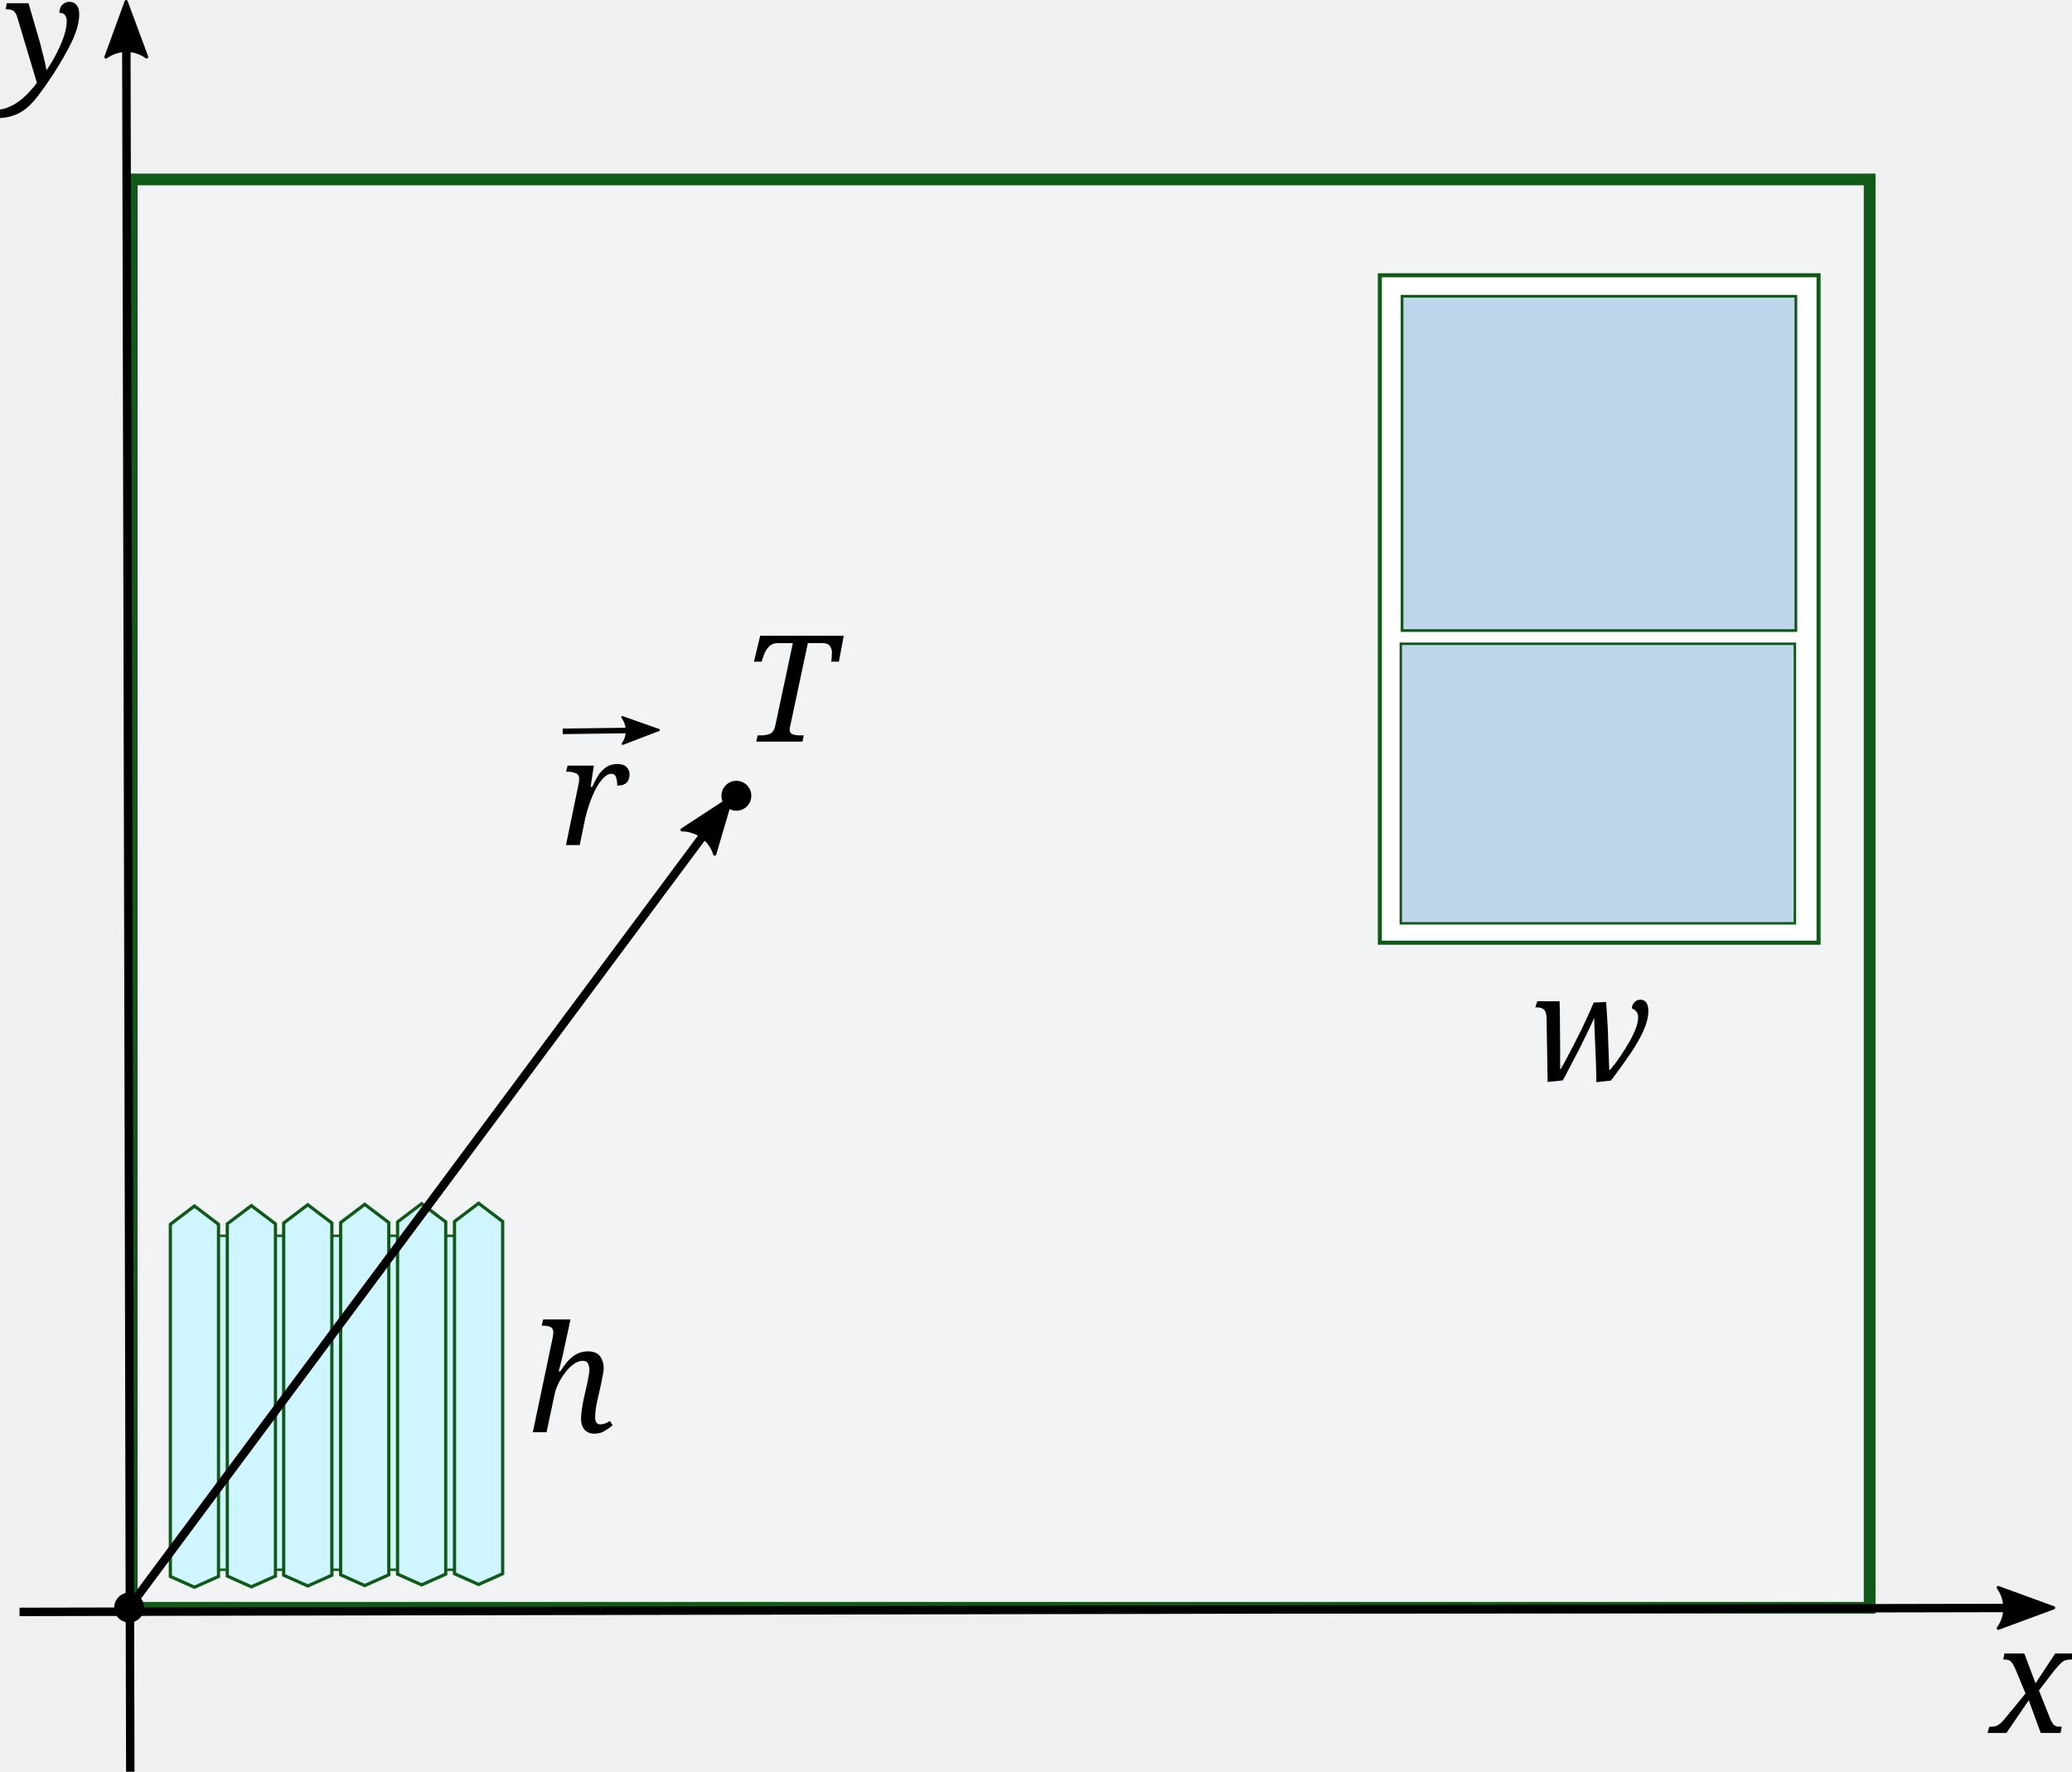
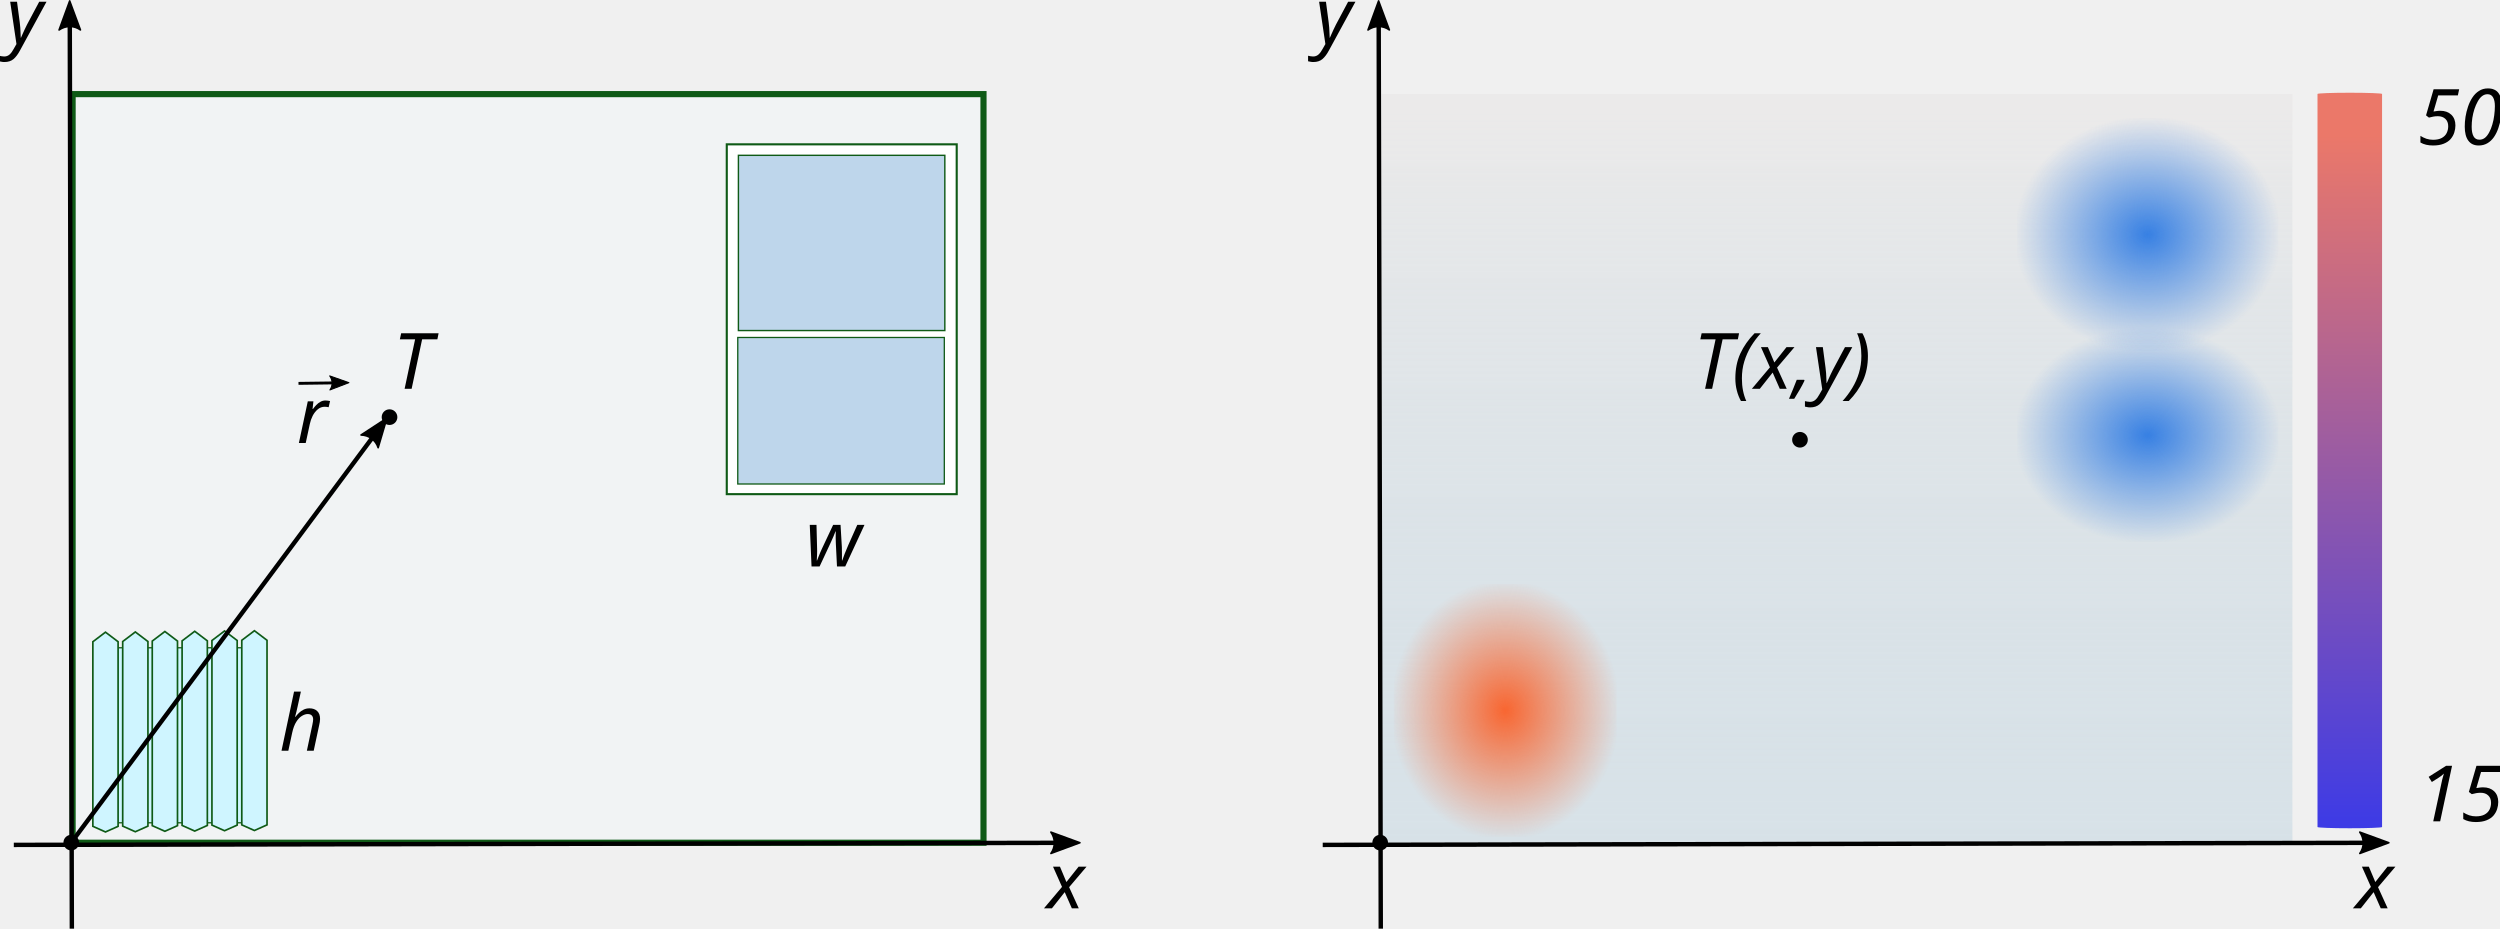
- <svg xmlns="http://www.w3.org/2000/svg" xmlns:xlink="http://www.w3.org/1999/xlink" width="2.015in" height="1.723in" id="svg3596" version="1.1" viewBox="0 0 181.332 155.046">
+ <svg xmlns="http://www.w3.org/2000/svg" xmlns:xlink="http://www.w3.org/1999/xlink" width="4.638in" height="1.723in" id="svg3596" version="1.1" viewBox="0 0 417.439 155.046">
  <defs id="defs3598">
+     <linearGradient id="linearGradient24">
+       <stop style="stop-color:#eb7869;stop-opacity:1;" offset="0" id="stop25" />
+       <stop style="stop-color:#2d35f1;stop-opacity:1;" offset="1" id="stop26" />
+     </linearGradient>
+     <linearGradient id="linearGradient22">
+       <stop style="stop-color:#ebeaea;stop-opacity:1;" offset="0" id="stop22" />
+       <stop style="stop-color:#bfd4e0;stop-opacity:0.498;" offset="0.8" id="stop24" />
+       <stop style="stop-color:#93bed7;stop-opacity:0;" offset="1" id="stop23" />
+     </linearGradient>
+     <linearGradient id="linearGradient19">
+       <stop style="stop-color:#3780e3;stop-opacity:1;" offset="0" id="stop20" />
+       <stop style="stop-color:#3780e3;stop-opacity:0;" offset="1" id="stop21" />
+     </linearGradient>
+     <linearGradient id="linearGradient18">
+       <stop style="stop-color:#f86631;stop-opacity:1;" offset="0" id="stop18" />
+       <stop style="stop-color:#f86631;stop-opacity:0;" offset="1" id="stop19" />
+     </linearGradient>
    <marker orient="auto" refY="0" refX="0" id="marker6643" style="overflow:visible">
      <path id="path2562" style="fill:#000000;fill-opacity:1;fill-rule:evenodd;stroke:#000000;stroke-width:0.625;stroke-linejoin:round;stroke-opacity:1" d="M 8.719,4.034 -2.207,0.016 8.719,-4.002 c -1.745,2.372 -1.735,5.617 -6e-7,8.035 z" transform="scale(0.6)" />
    </marker>
    <marker style="overflow:visible" id="marker43999" refX="0" refY="0" orient="auto">
      <path transform="scale(-0.6)" d="M 8.719,4.034 -2.207,0.016 8.719,-4.002 c -1.745,2.372 -1.735,5.617 -6e-7,8.035 z" style="fill:#0f5a16;fill-opacity:1;fill-rule:evenodd;stroke:#0f5a16;stroke-width:0.625;stroke-linejoin:round;stroke-opacity:1" id="path43997" />
    </marker>
    <marker orient="auto" refY="0" refX="0" id="Arrow1Sstart" style="overflow:visible">
      <path id="path4659" d="M 0,0 5,-5 -12.5,0 5,5 Z" style="fill:#000000;fill-opacity:1;fill-rule:evenodd;stroke:#000000;stroke-width:1pt;stroke-opacity:1" transform="matrix(0.2,0,0,0.2,1.2,0)" />
    </marker>
    <marker orient="auto" refY="0" refX="0" id="Arrow2Send" style="overflow:visible">
      <path id="path4680" style="fill:#000000;fill-opacity:1;fill-rule:evenodd;stroke:#000000;stroke-width:0.625;stroke-linejoin:round;stroke-opacity:1" d="M 8.719,4.034 -2.207,0.016 8.719,-4.002 c -1.745,2.372 -1.735,5.617 -6e-7,8.035 z" transform="matrix(-0.3,0,0,-0.3,0.69,0)" />
    </marker>
    <marker orient="auto" refY="0" refX="0" id="TriangleInS" style="overflow:visible">
      <path id="path4786" d="M 5.77,0 -2.88,5 V -5 Z" style="fill:#000000;fill-opacity:1;fill-rule:evenodd;stroke:#000000;stroke-width:1pt;stroke-opacity:1" transform="scale(-0.2)" />
    </marker>
    <marker orient="auto" refY="0" refX="0" id="Arrow1Send" style="overflow:visible">
      <path id="path4662" d="M 0,0 5,-5 -12.5,0 5,5 Z" style="fill:#000000;fill-opacity:1;fill-rule:evenodd;stroke:#000000;stroke-width:1pt;stroke-opacity:1" transform="matrix(-0.2,0,0,-0.2,-1.2,0)" />
    </marker>
    <marker orient="auto" refY="0" refX="0" id="Arrow2Sstart" style="overflow:visible">
      <path id="path4677" style="fill:#000000;fill-opacity:1;fill-rule:evenodd;stroke:#000000;stroke-width:0.625;stroke-linejoin:round;stroke-opacity:1" d="M 8.719,4.034 -2.207,0.016 8.719,-4.002 c -1.745,2.372 -1.735,5.617 -6e-7,8.035 z" transform="matrix(0.3,0,0,0.3,-0.69,0)" />
    </marker>
    <marker orient="auto" refY="0" refX="0" id="Arrow2Mstart" style="overflow:visible">
      <path id="path4671" style="fill:#000000;fill-opacity:1;fill-rule:evenodd;stroke:#000000;stroke-width:0.625;stroke-linejoin:round;stroke-opacity:1" d="M 8.719,4.034 -2.207,0.016 8.719,-4.002 c -1.745,2.372 -1.735,5.617 -6e-7,8.035 z" transform="scale(0.6)" />
    </marker>
    <marker orient="auto" refY="0" refX="0" id="marker4910" style="overflow:visible">
      <path id="path4674" style="fill:#808080;fill-opacity:1;fill-rule:evenodd;stroke:#808080;stroke-width:0.625;stroke-linejoin:round;stroke-opacity:1" d="M 8.719,4.034 -2.207,0.016 8.719,-4.002 c -1.745,2.372 -1.735,5.617 -6e-7,8.035 z" transform="scale(-0.6)" />
    </marker>
    <marker style="overflow:visible" id="marker47540" refX="0" refY="0" orient="auto">
      <path transform="scale(-0.6)" d="M 8.719,4.034 -2.207,0.016 8.719,-4.002 c -1.745,2.372 -1.735,5.617 -6e-7,8.035 z" style="fill:#002782;fill-opacity:1;fill-rule:evenodd;stroke:#002782;stroke-width:0.625;stroke-linejoin:round;stroke-opacity:1" id="path47538" />
    </marker>
    <marker orient="auto" refY="0" refX="0" id="marker47470" style="overflow:visible">
      <path id="path47468" style="fill:#048600;fill-opacity:1;fill-rule:evenodd;stroke:#048600;stroke-width:0.625;stroke-linejoin:round;stroke-opacity:1" d="M 8.719,4.034 -2.207,0.016 8.719,-4.002 c -1.745,2.372 -1.735,5.617 -6e-7,8.035 z" transform="scale(-0.6)" />
    </marker>
    <marker orient="auto" refY="0" refX="0" id="Arrow2Lend" style="overflow:visible">
      <path id="path5169" style="fill:#bd0000;fill-opacity:1;fill-rule:evenodd;stroke:#bd0000;stroke-width:0.625;stroke-linejoin:round;stroke-opacity:1" d="M 8.719,4.034 -2.207,0.016 8.719,-4.002 c -1.745,2.372 -1.735,5.617 -6e-7,8.035 z" transform="matrix(-1.1,0,0,-1.1,-1.1,0)" />
    </marker>
    <marker orient="auto" refY="0" refX="0" id="Arrow1Mend" style="overflow:visible">
      <path id="path5115" d="M 0,0 5,-5 -12.5,0 5,5 Z" style="fill-rule:evenodd;stroke:#000000;stroke-width:1pt;marker-start:none" transform="matrix(-0.4,0,0,-0.4,-4,0)" />
    </marker>
    <linearGradient id="linearGradient4645-9">
      <stop style="stop-color:#9b9b9b;stop-opacity:1;" offset="0" id="stop4647-92" />
      <stop style="stop-color:#9b9b9b;stop-opacity:0;" offset="1" id="stop4649-6" />
    </linearGradient>
    <linearGradient id="linearGradient4770">
      <stop style="stop-color:#aa0000;stop-opacity:1;" offset="0" id="stop4772" />
      <stop style="stop-color:#a68080;stop-opacity:0;" offset="1" id="stop4774" />
    </linearGradient>
    <marker orient="auto" refY="0" refX="0" id="Arrow1Mend-1" style="overflow:visible">
      <path id="path5115-7" d="M 0,0 5,-5 -12.5,0 5,5 Z" style="fill-rule:evenodd;stroke:#000000;stroke-width:1pt;marker-start:none" transform="matrix(-0.4,0,0,-0.4,-4,0)" />
    </marker>
    <linearGradient id="linearGradient4770-5">
      <stop style="stop-color:#aa0000;stop-opacity:1;" offset="0" id="stop4772-2" />
      <stop style="stop-color:#a68080;stop-opacity:0;" offset="1" id="stop4774-7" />
    </linearGradient>
    <linearGradient id="linearGradient4770-8">
      <stop style="stop-color:#aa0000;stop-opacity:1;" offset="0" id="stop4772-4" />
      <stop style="stop-color:#a68080;stop-opacity:0;" offset="1" id="stop4774-9" />
    </linearGradient>
    <linearGradient id="linearGradient4770-97">
      <stop style="stop-color:#0045aa;stop-opacity:1;" offset="0" id="stop4772-6" />
      <stop style="stop-color:#a68080;stop-opacity:0;" offset="1" id="stop4774-2" />
    </linearGradient>
    <linearGradient y2="335.912" x2="305.319" y1="277.575" x1="305.319" gradientTransform="translate(-51.39151,-42.67893)" gradientUnits="userSpaceOnUse" id="linearGradient4139-2" xlink:href="#linearGradient4770-7-2-9-7" />
    <linearGradient id="linearGradient4770-7-2-9-7">
      <stop style="stop-color:#a68080;stop-opacity:1;" offset="0" id="stop4772-9-1-5" />
      <stop style="stop-color:#a68080;stop-opacity:0;" offset="1" id="stop4774-0-3-3" />
    </linearGradient>
    <linearGradient id="linearGradient4770-97-6">
      <stop style="stop-color:#0045aa;stop-opacity:1;" offset="0" id="stop4772-6-5" />
      <stop style="stop-color:#a68080;stop-opacity:0;" offset="1" id="stop4774-2-2" />
    </linearGradient>
    <linearGradient id="linearGradient4770-97-5">
      <stop style="stop-color:#0045aa;stop-opacity:1;" offset="0" id="stop4772-6-8" />
      <stop style="stop-color:#a68080;stop-opacity:0;" offset="1" id="stop4774-2-3" />
    </linearGradient>
    <linearGradient id="linearGradient4770-97-0">
      <stop style="stop-color:#0045aa;stop-opacity:1;" offset="0" id="stop4772-6-6" />
      <stop style="stop-color:#a68080;stop-opacity:0;" offset="1" id="stop4774-2-9" />
    </linearGradient>
    <linearGradient id="linearGradient4770-97-8">
      <stop style="stop-color:#0045aa;stop-opacity:1;" offset="0" id="stop4772-6-81" />
      <stop style="stop-color:#a68080;stop-opacity:0;" offset="1" id="stop4774-2-8" />
    </linearGradient>
    <linearGradient id="linearGradient4770-9">
      <stop style="stop-color:#00aa1c;stop-opacity:1;" offset="0" id="stop4772-0" />
      <stop style="stop-color:#a68080;stop-opacity:0;" offset="1" id="stop4774-06" />
    </linearGradient>
    <linearGradient y2="335.912" x2="305.319" y1="277.575" x1="305.319" gradientTransform="translate(-51.39151,-42.67893)" gradientUnits="userSpaceOnUse" id="linearGradient4139" xlink:href="#linearGradient4770-7-2-6" />
    <linearGradient id="linearGradient4770-7-2-6">
      <stop style="stop-color:#a68080;stop-opacity:1;" offset="0" id="stop4772-9-1-1" />
      <stop style="stop-color:#a68080;stop-opacity:0;" offset="1" id="stop4774-0-3-8-3" />
    </linearGradient>
    <linearGradient id="linearGradient4770-9-7">
      <stop style="stop-color:#00aa1c;stop-opacity:1;" offset="0" id="stop4772-0-5" />
      <stop style="stop-color:#a68080;stop-opacity:0;" offset="1" id="stop4774-06-9" />
    </linearGradient>
    <linearGradient id="linearGradient4770-9-6">
      <stop style="stop-color:#00aa1c;stop-opacity:1;" offset="0" id="stop4772-0-58" />
      <stop style="stop-color:#a68080;stop-opacity:0;" offset="1" id="stop4774-06-4" />
    </linearGradient>
    <linearGradient id="linearGradient4770-9-62">
      <stop style="stop-color:#00aa1c;stop-opacity:1;" offset="0" id="stop4772-0-2" />
      <stop style="stop-color:#a68080;stop-opacity:0;" offset="1" id="stop4774-06-5" />
    </linearGradient>
    <linearGradient id="linearGradient4770-97-8-0">
      <stop style="stop-color:#0045aa;stop-opacity:1;" offset="0" id="stop4772-6-81-9" />
      <stop style="stop-color:#a68080;stop-opacity:0;" offset="1" id="stop4774-2-8-1" />
    </linearGradient>
    <linearGradient id="linearGradient4770-5-6">
      <stop style="stop-color:#aa0000;stop-opacity:1;" offset="0" id="stop4772-2-6" />
      <stop style="stop-color:#a68080;stop-opacity:0;" offset="1" id="stop4774-7-2" />
    </linearGradient>
    <linearGradient id="linearGradient4770-9-5">
      <stop style="stop-color:#00aa1c;stop-opacity:1;" offset="0" id="stop4772-0-23" />
      <stop style="stop-color:#a68080;stop-opacity:0;" offset="1" id="stop4774-06-1" />
    </linearGradient>
    <linearGradient id="linearGradient3879">
      <stop id="stop3881" style="stop-color:#9c9c9c" offset="0" />
      <stop id="stop3883" style="stop-color:#ffffff" offset="1" />
    </linearGradient>
    <radialGradient id="radialGradient4235" gradientUnits="userSpaceOnUse" cy="939.89" cx="87.456" gradientTransform="matrix(1.8705,0,0,1.8685,-79.653,-806.4)" r="56.455">
      <stop id="stop3788" style="stop-color:#d5f6ff" offset="0" />
      <stop id="stop3790" style="stop-color:#0098be" offset="1" />
    </radialGradient>
    <linearGradient id="linearGradient4237" y2="117.73" gradientUnits="userSpaceOnUse" x2="298.59" gradientTransform="matrix(0.62608,0,0,0.62608,-92.314,681.98)" y1="445.73" x1="298.59">
      <stop id="stop2838" style="stop-color:#999999" offset="0" />
      <stop id="stop2840" style="stop-color:#e6e6e6" offset="1" />
    </linearGradient>
    <linearGradient id="linearGradient3060">
      <stop id="stop3062" style="stop-color:#9c9c9c" offset="0" />
      <stop id="stop3064" style="stop-color:#ffffff" offset="1" />
    </linearGradient>
    <mask id="mask3848" maskUnits="userSpaceOnUse">
      <path id="path3850" style="opacity:0.788;fill:url(#radialGradient3852);fill-rule:evenodd" d="m 84.094,829.08 c -25.153,1.243 -47.92,22.016 -50.625,47.25 12.099,10.751 30.812,16.083 45.25,6.844 8.656,-5.618 15.868,-14.308 26.688,-15.719 12.909,-2.427 25.778,3.026 36.156,10.312 -2.275,-26.836 -27.239,-49.438 -54.188,-48.719 -1.094,0.011 -2.188,-0.028 -3.281,0.031 z" />
    </mask>
    <radialGradient id="radialGradient3852" xlink:href="#linearGradient3842" gradientUnits="userSpaceOnUse" cy="851.13" cx="87.516" gradientTransform="matrix(1.5624,0,0,0.84387,-49.216,156.4)" r="54.047" />
    <linearGradient id="linearGradient3842">
      <stop id="stop3844" style="stop-color:#666666" offset="0" />
      <stop id="stop3846" style="stop-color:#ffffff" offset="1" />
    </linearGradient>
    <mask id="mask3772" maskUnits="userSpaceOnUse">
      <path id="path3774" style="fill:url(#linearGradient3776);fill-rule:evenodd" d="m 84.094,829.08 c -25.153,1.243 -47.92,22.016 -50.625,47.25 12.099,10.751 30.812,16.083 45.25,6.844 8.656,-5.618 15.868,-14.308 26.688,-15.719 12.909,-2.427 25.778,3.026 36.156,10.312 -2.275,-26.836 -27.239,-49.438 -54.188,-48.719 -1.094,0.011 -2.188,-0.028 -3.281,0.031 z" />
    </mask>
-     <linearGradient id="linearGradient3776" y2="854.68" gradientUnits="userSpaceOnUse" x2="141.56" gradientTransform="translate(0,3.426562e-6)" y1="854.68" x1="33.469">
+     <linearGradient id="linearGradient3776" y2="854.68" gradientUnits="userSpaceOnUse" x2="141.56" y1="854.68" x1="33.469">
      <stop id="stop3711-7" style="stop-color:#ffffff" offset="0" />
      <stop id="stop3713-4" style="stop-color:#4d4d4d" offset="1" />
    </linearGradient>
    <mask id="mask3719" maskUnits="userSpaceOnUse">
      <path id="path3721" style="fill:url(#linearGradient3723);fill-rule:evenodd" d="m 84.094,829.08 c -25.153,1.243 -47.92,22.016 -50.625,47.25 12.099,10.751 30.812,16.083 45.25,6.844 8.656,-5.618 15.868,-14.308 26.688,-15.719 12.909,-2.427 25.778,3.026 36.156,10.312 -2.275,-26.836 -27.239,-49.438 -54.188,-48.719 -1.094,0.011 -2.188,-0.028 -3.281,0.031 z" />
    </mask>
    <linearGradient id="linearGradient3723" y2="887.91" gradientUnits="userSpaceOnUse" x2="87.516" y1="829.03" x1="87.516">
      <stop id="stop3711" style="stop-color:#ffffff" offset="0" />
      <stop id="stop3713" style="stop-color:#4d4d4d" offset="1" />
    </linearGradient>
    <mask id="mask3082" maskUnits="userSpaceOnUse">
      <path id="path3084" style="opacity:0.788;fill:url(#radialGradient3852);fill-rule:evenodd" d="m 84.094,829.08 c -25.153,1.243 -47.92,22.016 -50.625,47.25 12.099,10.751 30.812,16.083 45.25,6.844 8.656,-5.618 15.868,-14.308 26.688,-15.719 12.909,-2.427 25.778,3.026 36.156,10.312 -2.275,-26.836 -27.239,-49.438 -54.188,-48.719 -1.094,0.011 -2.188,-0.028 -3.281,0.031 z" />
    </mask>
    <radialGradient id="radialGradient3086" xlink:href="#linearGradient3842" gradientUnits="userSpaceOnUse" cy="851.13" cx="87.516" gradientTransform="matrix(1.5624,0,0,0.84387,-49.216,156.4)" r="54.047" />
    <mask id="mask3094" maskUnits="userSpaceOnUse">
      <path id="path3096" style="fill:url(#linearGradient3776);fill-rule:evenodd" d="m 84.094,829.08 c -25.153,1.243 -47.92,22.016 -50.625,47.25 12.099,10.751 30.812,16.083 45.25,6.844 8.656,-5.618 15.868,-14.308 26.688,-15.719 12.909,-2.427 25.778,3.026 36.156,10.312 -2.275,-26.836 -27.239,-49.438 -54.188,-48.719 -1.094,0.011 -2.188,-0.028 -3.281,0.031 z" />
    </mask>
    <mask id="mask3104" maskUnits="userSpaceOnUse">
      <path id="path3106" style="fill:url(#linearGradient3723);fill-rule:evenodd" d="m 84.094,829.08 c -25.153,1.243 -47.92,22.016 -50.625,47.25 12.099,10.751 30.812,16.083 45.25,6.844 8.656,-5.618 15.868,-14.308 26.688,-15.719 12.909,-2.427 25.778,3.026 36.156,10.312 -2.275,-26.836 -27.239,-49.438 -54.188,-48.719 -1.094,0.011 -2.188,-0.028 -3.281,0.031 z" />
    </mask>
    <linearGradient id="linearGradient3122">
      <stop id="stop3124" style="stop-color:#9c9c9c" offset="0" />
      <stop id="stop3126" style="stop-color:#ffffff" offset="1" />
    </linearGradient>
    <linearGradient id="linearGradient4245" y2="545.38" gradientUnits="userSpaceOnUse" x2="763.24" gradientTransform="matrix(1.1863,0,0,1.1863,-101.41,-96.454)" y1="570.19" x1="763.36">
      <stop id="stop3934" style="stop-color:#d88000" offset="0" />
      <stop id="stop3938" style="stop-color:#ffe1b5" offset=".311" />
      <stop id="stop3940" style="stop-color:#ec9c1a" offset=".71" />
      <stop id="stop3936" style="stop-color:#885600" offset="1" />
    </linearGradient>
    <linearGradient xlink:href="#linearGradient3879" id="linearGradient14719" gradientUnits="userSpaceOnUse" gradientTransform="matrix(0.4875528,0,0,0.4875528,-89.76964,-110.9655)" x1="765.04" y1="581.32" x2="765.04" y2="545.7" />
    <radialGradient xlink:href="#radialGradient4235" id="radialGradient14721" gradientUnits="userSpaceOnUse" gradientTransform="matrix(0.7687495,0,0,0.7679275,-9.602727,-405.4998)" cx="87.456" cy="939.89" r="56.455" />
    <linearGradient xlink:href="#linearGradient4237" id="linearGradient14723" gradientUnits="userSpaceOnUse" gradientTransform="matrix(0.2573102,0,0,0.2573102,-14.80622,206.2037)" x1="298.59" y1="445.73" x2="298.59" y2="117.73" />
    <linearGradient xlink:href="#linearGradient3879" id="linearGradient14725" gradientUnits="userSpaceOnUse" gradientTransform="matrix(0.7131842,0,0,0.7131842,-14.04754,217.251)" x1="130.63" y1="143.61" x2="142.95" y2="111.65" />
    <radialGradient xlink:href="#linearGradient3842" id="radialGradient14727" gradientUnits="userSpaceOnUse" gradientTransform="matrix(2.7952,0.74897,-0.92973,3.4698,-136.57,-548.09)" cx="165.08" cy="171.85" r="11.283" />
    <linearGradient xlink:href="#linearGradient3879" id="linearGradient14729" gradientUnits="userSpaceOnUse" x1="164.58" y1="171.58" x2="143.01" y2="143.57" />
    <linearGradient xlink:href="#linearGradient4245" id="linearGradient14731" gradientUnits="userSpaceOnUse" gradientTransform="matrix(0.4875528,0,0,0.4875528,-77.70309,-108.382)" x1="763.36" y1="570.19" x2="763.24" y2="545.38" />
    <linearGradient xlink:href="#linearGradient4645-9" id="linearGradient9106" gradientUnits="userSpaceOnUse" gradientTransform="matrix(0.6784137,0,0,0.9043369,58.59862,17.66278)" x1="262.121" y1="186.927" x2="267.839" y2="186.927" />
    <linearGradient xlink:href="#linearGradient4645-9" id="linearGradient9387" gradientUnits="userSpaceOnUse" gradientTransform="matrix(0.6784137,0,0,0.9043369,58.59862,17.66278)" x1="262.121" y1="186.927" x2="267.839" y2="186.927" />
    <linearGradient xlink:href="#linearGradient4645-9" id="linearGradient9668" gradientUnits="userSpaceOnUse" gradientTransform="matrix(0.6784137,0,0,0.9043369,58.59862,17.66278)" x1="262.121" y1="186.927" x2="267.839" y2="186.927" />
    <linearGradient xlink:href="#linearGradient4645-9" id="linearGradient9949" gradientUnits="userSpaceOnUse" gradientTransform="matrix(0.6784137,0,0,0.9043369,58.59862,17.66278)" x1="262.121" y1="186.927" x2="267.839" y2="186.927" />
    <linearGradient xlink:href="#linearGradient4645-9" id="linearGradient10230" gradientUnits="userSpaceOnUse" gradientTransform="matrix(0.6784137,0,0,0.9043369,58.59862,17.66278)" x1="262.121" y1="186.927" x2="267.839" y2="186.927" />
    <linearGradient xlink:href="#linearGradient4645-9" id="linearGradient12643" gradientUnits="userSpaceOnUse" gradientTransform="matrix(0.6784137,0,0,0.9043369,58.59862,17.66278)" x1="262.121" y1="186.927" x2="267.839" y2="186.927" />
    <linearGradient xlink:href="#linearGradient4645-9" id="linearGradient12922" gradientUnits="userSpaceOnUse" gradientTransform="matrix(0.6784137,0,0,0.9043369,58.59862,17.66278)" x1="262.121" y1="186.927" x2="267.839" y2="186.927" />
    <linearGradient xlink:href="#linearGradient4645-9" id="linearGradient13201" gradientUnits="userSpaceOnUse" gradientTransform="matrix(0.6784137,0,0,0.9043369,58.59862,17.66278)" x1="262.121" y1="186.927" x2="267.839" y2="186.927" />
    <linearGradient xlink:href="#linearGradient4645-9" id="linearGradient13480" gradientUnits="userSpaceOnUse" gradientTransform="matrix(0.6784137,0,0,0.9043369,58.59862,17.66278)" x1="262.121" y1="186.927" x2="267.839" y2="186.927" />
    <linearGradient xlink:href="#linearGradient4645-9" id="linearGradient13759" gradientUnits="userSpaceOnUse" gradientTransform="matrix(0.6784137,0,0,0.9043369,58.59862,17.66278)" x1="262.121" y1="186.927" x2="267.839" y2="186.927" />
    <marker orient="auto" refY="0" refX="0" id="marker4910-2" style="overflow:visible">
      <path id="path4674-9" style="fill:#808080;fill-opacity:1;fill-rule:evenodd;stroke:#808080;stroke-width:0.625;stroke-linejoin:round;stroke-opacity:1" d="M 8.719,4.034 -2.207,0.016 8.719,-4.002 c -1.745,2.372 -1.735,5.617 -6e-7,8.035 z" transform="scale(-0.6)" />
    </marker>
    <marker orient="auto" refY="0" refX="0" id="marker4910-2-2" style="overflow:visible">
      <path id="path4674-9-5" style="fill:#808080;fill-opacity:1;fill-rule:evenodd;stroke:#808080;stroke-width:0.625;stroke-linejoin:round;stroke-opacity:1" d="M 8.719,4.034 -2.207,0.016 8.719,-4.002 c -1.745,2.372 -1.735,5.617 -6e-7,8.035 z" transform="scale(-0.6)" />
    </marker>
    <marker orient="auto" refY="0" refX="0" id="marker4910-2-3" style="overflow:visible">
      <path id="path4674-9-9" style="fill:#808080;fill-opacity:1;fill-rule:evenodd;stroke:#808080;stroke-width:0.625;stroke-linejoin:round;stroke-opacity:1" d="M 8.719,4.034 -2.207,0.016 8.719,-4.002 c -1.745,2.372 -1.735,5.617 -6e-7,8.035 z" transform="scale(-0.6)" />
    </marker>
    <marker orient="auto" refY="0" refX="0" id="Arrow1Sstart-0" style="overflow:visible">
      <path id="path4659-0" d="M 0,0 5,-5 -12.5,0 5,5 Z" style="fill:#000000;fill-opacity:1;fill-rule:evenodd;stroke:#000000;stroke-width:1pt;stroke-opacity:1" transform="matrix(0.2,0,0,0.2,1.2,0)" />
    </marker>
    <marker orient="auto" refY="0" refX="0" id="Arrow2Send-8" style="overflow:visible">
      <path id="path4680-5" style="fill:#000000;fill-opacity:1;fill-rule:evenodd;stroke:#000000;stroke-width:0.625;stroke-linejoin:round;stroke-opacity:1" d="M 8.719,4.034 -2.207,0.016 8.719,-4.002 c -1.745,2.372 -1.735,5.617 -6e-7,8.035 z" transform="matrix(-0.3,0,0,-0.3,0.69,0)" />
    </marker>
    <marker orient="auto" refY="0" refX="0" id="Arrow2Lend-3" style="overflow:visible">
      <path id="path5169-5" style="fill:#000000;fill-opacity:1;fill-rule:evenodd;stroke:#000000;stroke-width:0.625;stroke-linejoin:round;stroke-opacity:1" d="M 8.719,4.034 -2.207,0.016 8.719,-4.002 c -1.745,2.372 -1.735,5.617 -6e-7,8.035 z" transform="matrix(-1.1,0,0,-1.1,-1.1,0)" />
    </marker>
    <linearGradient id="linearGradient3242">
      <stop id="stop3244" style="stop-color:#ffd000" offset="0" />
      <stop id="stop3250" style="stop-color:#ffb306" offset=".626" />
      <stop id="stop3246" style="stop-color:#e68200" offset="1" />
    </linearGradient>
    <marker orient="auto" refY="0" refX="0" id="Arrow2Lend-3-0" style="overflow:visible">
      <path id="path5169-5-5" style="fill:#000000;fill-opacity:1;fill-rule:evenodd;stroke:#000000;stroke-width:0.625;stroke-linejoin:round;stroke-opacity:1" d="M 8.719,4.034 -2.207,0.016 8.719,-4.002 c -1.745,2.372 -1.735,5.617 -6e-7,8.035 z" transform="matrix(-1.1,0,0,-1.1,-1.1,0)" />
    </marker>
    <marker orient="auto" refY="0" refX="0" id="marker6643-6" style="overflow:visible">
      <path id="path2562-7" style="fill:#000000;fill-opacity:1;fill-rule:evenodd;stroke:#000000;stroke-width:0.625;stroke-linejoin:round;stroke-opacity:1" d="M 8.719,4.034 -2.207,0.016 8.719,-4.002 c -1.745,2.372 -1.735,5.617 -6e-7,8.035 z" transform="scale(0.6)" />
    </marker>
    <marker orient="auto" refY="0" refX="0" id="marker6643-6-2" style="overflow:visible">
      <path id="path2562-7-3" style="fill:#000000;fill-opacity:1;fill-rule:evenodd;stroke:#000000;stroke-width:0.625;stroke-linejoin:round;stroke-opacity:1" d="M 8.719,4.034 -2.207,0.016 8.719,-4.002 c -1.745,2.372 -1.735,5.617 -6e-7,8.035 z" transform="scale(0.6)" />
    </marker>
    <marker orient="auto" refY="0" refX="0" id="marker6643-6-5" style="overflow:visible">
      <path id="path2562-7-7" style="fill:#000000;fill-opacity:1;fill-rule:evenodd;stroke:#000000;stroke-width:0.625;stroke-linejoin:round;stroke-opacity:1" d="M 8.719,4.034 -2.207,0.016 8.719,-4.002 c -1.745,2.372 -1.735,5.617 -6e-7,8.035 z" transform="scale(0.6)" />
    </marker>
    <marker orient="auto" refY="0" refX="0" id="marker6643-6-9" style="overflow:visible">
      <path id="path2562-7-2" style="fill:#000000;fill-opacity:1;fill-rule:evenodd;stroke:#000000;stroke-width:0.625;stroke-linejoin:round;stroke-opacity:1" d="M 8.719,4.034 -2.207,0.016 8.719,-4.002 c -1.745,2.372 -1.735,5.617 -6e-7,8.035 z" transform="scale(0.6)" />
    </marker>
    <marker orient="auto" refY="0" refX="0" id="marker6643-6-0" style="overflow:visible">
      <path id="path2562-7-6" style="fill:#000000;fill-opacity:1;fill-rule:evenodd;stroke:#000000;stroke-width:0.625;stroke-linejoin:round;stroke-opacity:1" d="M 8.719,4.034 -2.207,0.016 8.719,-4.002 c -1.745,2.372 -1.735,5.617 -6e-7,8.035 z" transform="scale(0.6)" />
    </marker>
+     <radialGradient xlink:href="#linearGradient18" id="radialGradient19" cx="281.316" cy="287.698" fx="281.316" fy="287.698" r="16.224" gradientTransform="matrix(1.184211,0,0,1.338177,-27.71545,-100.5741)" gradientUnits="userSpaceOnUse" />
+     <radialGradient xlink:href="#linearGradient19" id="radialGradient21" cx="391.472" cy="218.792" fx="391.472" fy="218.792" r="22.318" gradientTransform="matrix(1,0,0,0.810623,21.2132,61.1217)" gradientUnits="userSpaceOnUse" />
+     <radialGradient xlink:href="#linearGradient19" id="radialGradient22" gradientUnits="userSpaceOnUse" gradientTransform="matrix(1,0,0,0.8852856,21.2132,11.27048)" cx="391.472" cy="218.792" fx="391.472" fy="218.792" r="22.318" />
+     <linearGradient xlink:href="#linearGradient22" id="linearGradient23" x1="337.609" y1="184.492" x2="337.609" y2="357.46" gradientUnits="userSpaceOnUse" gradientTransform="translate(21.2132)" />
+     <linearGradient xlink:href="#linearGradient24" id="linearGradient26" x1="427.8" y1="188.323" x2="427.8" y2="314.417" gradientUnits="userSpaceOnUse" gradientTransform="translate(21.2132)" />
  </defs>
-   <g id="layer1" transform="translate(-54.67515,-165.8233)">
+   <g id="layer1" transform="translate(-54.07938,-165.8233)">
    <rect style="opacity:1;fill:#f1f3f4;fill-opacity:1;stroke:#0f5a16;stroke-width:1.027;stroke-miterlimit:4;stroke-dasharray:none;stroke-opacity:1" id="rect6638" width="152.096" height="125" x="66.203" y="181.523" />
    <path style="fill:none;stroke:#000000;stroke-width:0.739;stroke-linecap:butt;stroke-linejoin:miter;stroke-miterlimit:4;stroke-dasharray:none;stroke-opacity:1;marker-start:url(#marker6643-6)" d="M 233.42,306.532 56.385,306.884" id="path6640-4" />
    <path style="fill:none;stroke:#000000;stroke-width:0.739;stroke-linecap:butt;stroke-linejoin:miter;stroke-miterlimit:4;stroke-dasharray:none;stroke-opacity:1;marker-start:url(#marker6643-6-5)" d="M 65.725,166.941 66.077,320.869" id="path6640-4-2" />
    <g id="g7147" transform="matrix(0.5672865,0,0,0.5672865,-101.7452,100.253)">
      <rect y="306.225" x="303.26" height="51.516" width="48.776" id="rect6638-3" style="opacity:1;fill:#cff5ff;fill-opacity:1;stroke:#0f5a16;stroke-width:0.373;stroke-miterlimit:4;stroke-dasharray:none;stroke-opacity:1" />
      <path id="rect6638-6" d="m 302.015,304.447 3.715,-2.817 3.715,2.817 v 54.333 l -3.715,1.657 -3.715,-1.657 z" style="opacity:1;fill:#cff5ff;fill-opacity:1;stroke:#0f5a16;stroke-width:0.498;stroke-miterlimit:4;stroke-dasharray:none;stroke-opacity:1" />
      <path id="rect6638-6-1" d="m 310.798,304.384 3.715,-2.817 3.715,2.817 v 54.333 l -3.715,1.657 -3.715,-1.657 z" style="opacity:1;fill:#cff5ff;fill-opacity:1;stroke:#0f5a16;stroke-width:0.498;stroke-miterlimit:4;stroke-dasharray:none;stroke-opacity:1" />
      <path id="rect6638-6-2" d="m 319.499,304.25 3.715,-2.817 3.715,2.817 v 54.333 l -3.715,1.657 -3.715,-1.657 z" style="opacity:1;fill:#cff5ff;fill-opacity:1;stroke:#0f5a16;stroke-width:0.498;stroke-miterlimit:4;stroke-dasharray:none;stroke-opacity:1" />
      <path id="rect6638-6-1-6" d="m 328.283,304.187 3.715,-2.817 3.715,2.817 v 54.333 l -3.715,1.657 -3.715,-1.657 z" style="opacity:1;fill:#cff5ff;fill-opacity:1;stroke:#0f5a16;stroke-width:0.498;stroke-miterlimit:4;stroke-dasharray:none;stroke-opacity:1" />
      <path id="rect6638-6-21" d="m 337.066,304.084 3.715,-2.817 3.715,2.817 v 54.333 l -3.715,1.657 -3.715,-1.657 z" style="opacity:1;fill:#cff5ff;fill-opacity:1;stroke:#0f5a16;stroke-width:0.498;stroke-miterlimit:4;stroke-dasharray:none;stroke-opacity:1" />
      <path id="rect6638-6-1-3" d="m 345.85,304.021 3.715,-2.817 3.715,2.817 v 54.333 l -3.715,1.657 -3.715,-1.657 z" style="opacity:1;fill:#cff5ff;fill-opacity:1;stroke:#0f5a16;stroke-width:0.498;stroke-miterlimit:4;stroke-dasharray:none;stroke-opacity:1" />
    </g>
    <rect style="opacity:1;fill:#ffffff;fill-opacity:1;stroke:#0f5a16;stroke-width:0.353;stroke-miterlimit:4;stroke-dasharray:none;stroke-opacity:1" id="rect6638-65" width="38.394" height="58.411" x="175.433" y="189.908" />
    <rect style="opacity:1;fill:#bed6eb;fill-opacity:1;stroke:#0f5a16;stroke-width:0.237;stroke-miterlimit:4;stroke-dasharray:none;stroke-opacity:1" id="rect6638-65-0" width="34.467" height="29.258" x="177.376" y="191.744" />
    <rect style="opacity:1;fill:#bed6eb;fill-opacity:1;stroke:#0f5a16;stroke-width:0.216;stroke-miterlimit:4;stroke-dasharray:none;stroke-opacity:1" id="rect6638-65-0-9" width="34.487" height="24.464" x="177.269" y="222.159" />
    <path style="fill:none;stroke:#000000;stroke-width:0.739;stroke-linecap:butt;stroke-linejoin:miter;stroke-miterlimit:4;stroke-dasharray:none;stroke-opacity:1;marker-start:url(#marker6643-6-9)" d="M 118.106,236.405 65.795,306.744" id="path6640-4-7" />
-     <text xml:space="preserve" style="font-style:normal;font-weight:normal;font-size:12.98px;line-height:1.25;font-family:sans-serif;letter-spacing:0px;word-spacing:0px;fill:#000000;fill-opacity:1;stroke:none;stroke-width:0.325" x="103.63" y="239.774" id="text6747-7-0">
-       <tspan id="tspan6745-5-67" x="103.63" y="239.774" style="font-style:italic;font-variant:normal;font-weight:normal;font-stretch:normal;font-family:Serif;-inkscape-font-specification:'Serif Italic';stroke-width:0.325">r</tspan>
+     <text xml:space="preserve" style="font-style:normal;font-weight:normal;font-size:12.98px;line-height:1.25;font-family:'Iowan Old Style';letter-spacing:0px;word-spacing:0px;fill:#000000;fill-opacity:1;stroke:none;stroke-width:0.325" x="103.63" y="239.774" id="text6747-7-0">
+       <tspan id="tspan6745-5-67" x="103.63" y="239.774" style="font-style:italic;font-variant:normal;font-weight:normal;font-stretch:normal;font-family:'Iowan Old Style';-inkscape-font-specification:'Iowan Old Style';stroke-width:0.325">r</tspan>
    </text>
    <path style="fill:none;stroke:#000000;stroke-width:0.486;stroke-linecap:butt;stroke-linejoin:miter;stroke-miterlimit:4;stroke-dasharray:none;stroke-opacity:1;marker-start:url(#marker6643-6-0)" d="m 111.693,229.717 -7.773,0.105" id="path6640-4-72" />
    <circle style="opacity:1;fill:#000000;fill-opacity:1;stroke:none;stroke-width:0.507;stroke-miterlimit:4;stroke-dasharray:none;stroke-opacity:1" id="path6649-3-7" cx="119.12" cy="235.46" r="1.308" />
    <circle style="opacity:1;fill:#000000;fill-opacity:1;stroke:none;stroke-width:0.507;stroke-miterlimit:4;stroke-dasharray:none;stroke-opacity:1" id="path6649-3-7-4" cx="65.978" cy="306.505" r="1.308" />
-     <text xml:space="preserve" style="font-style:normal;font-weight:normal;font-size:12.98px;line-height:1.25;font-family:sans-serif;letter-spacing:0px;word-spacing:0px;fill:#000000;fill-opacity:1;stroke:none;stroke-width:0.325" x="228.877" y="317.478" id="text6747-7-0-1">
-       <tspan id="tspan6745-5-67-3" x="228.877" y="317.478" style="font-style:italic;font-variant:normal;font-weight:normal;font-stretch:normal;font-family:Serif;-inkscape-font-specification:'Serif Italic';stroke-width:0.325">x</tspan>
-     </text>
-     <text xml:space="preserve" style="font-style:normal;font-weight:normal;font-size:12.98px;line-height:1.25;font-family:sans-serif;letter-spacing:0px;word-spacing:0px;fill:#000000;fill-opacity:1;stroke:none;stroke-width:0.325" x="55.157" y="173.055" id="text6747-7-0-1-2">
-       <tspan id="tspan6745-5-67-3-0" x="55.157" y="173.055" style="font-style:italic;font-variant:normal;font-weight:normal;font-stretch:normal;font-family:Serif;-inkscape-font-specification:'Serif Italic';stroke-width:0.325">y</tspan>
-     </text>
-     <text xml:space="preserve" style="font-style:normal;font-weight:normal;font-size:12.98px;line-height:1.25;font-family:sans-serif;letter-spacing:0px;word-spacing:0px;fill:#000000;fill-opacity:1;stroke:none;stroke-width:0.325" x="100.727" y="291.163" id="text6747-7-0-1-2-6">
-       <tspan id="tspan6745-5-67-3-0-1" x="100.727" y="291.163" style="font-style:italic;font-variant:normal;font-weight:normal;font-stretch:normal;font-family:Serif;-inkscape-font-specification:'Serif Italic';stroke-width:0.325">h</tspan>
-     </text>
-     <text xml:space="preserve" style="font-style:normal;font-weight:normal;font-size:12.98px;line-height:1.25;font-family:sans-serif;letter-spacing:0px;word-spacing:0px;fill:#000000;fill-opacity:1;stroke:none;stroke-width:0.325" x="188.554" y="260.399" id="text6747-7-0-1-2-6-5">
-       <tspan id="tspan6745-5-67-3-0-1-2" x="188.554" y="260.399" style="font-style:italic;font-variant:normal;font-weight:normal;font-stretch:normal;font-family:Serif;-inkscape-font-specification:'Serif Italic';stroke-width:0.325">w</tspan>
-     </text>
-     <text xml:space="preserve" style="font-style:normal;font-weight:normal;font-size:12.98px;line-height:1.25;font-family:sans-serif;letter-spacing:0px;word-spacing:0px;fill:#000000;fill-opacity:1;stroke:none;stroke-width:0.325" x="119.67" y="230.723" id="text6747-7-0-1-2-6-5-4">
-       <tspan id="tspan6745-5-67-3-0-1-2-5" x="119.67" y="230.723" style="font-style:italic;font-variant:normal;font-weight:normal;font-stretch:normal;font-family:Serif;-inkscape-font-specification:'Serif Italic';stroke-width:0.325">T</tspan>
+     <text xml:space="preserve" style="font-style:normal;font-weight:normal;font-size:12.98px;line-height:1.25;font-family:'Iowan Old Style';letter-spacing:0px;word-spacing:0px;fill:#000000;fill-opacity:1;stroke:none;stroke-width:0.325" x="228.877" y="317.478" id="text6747-7-0-1">
+       <tspan id="tspan6745-5-67-3" x="228.877" y="317.478" style="font-style:italic;font-variant:normal;font-weight:normal;font-stretch:normal;font-family:'Iowan Old Style';-inkscape-font-specification:'Iowan Old Style';stroke-width:0.325">x</tspan>
+     </text>
+     <text xml:space="preserve" style="font-style:normal;font-weight:normal;font-size:12.98px;line-height:1.25;font-family:'Iowan Old Style';letter-spacing:0px;word-spacing:0px;fill:#000000;fill-opacity:1;stroke:none;stroke-width:0.325" x="55.157" y="173.055" id="text6747-7-0-1-2">
+       <tspan id="tspan6745-5-67-3-0" x="55.157" y="173.055" style="font-style:italic;font-variant:normal;font-weight:normal;font-stretch:normal;font-family:'Iowan Old Style';-inkscape-font-specification:'Iowan Old Style';stroke-width:0.325">y</tspan>
+     </text>
+     <text xml:space="preserve" style="font-style:normal;font-weight:normal;font-size:12.98px;line-height:1.25;font-family:'Iowan Old Style';letter-spacing:0px;word-spacing:0px;fill:#000000;fill-opacity:1;stroke:none;stroke-width:0.325" x="100.727" y="291.163" id="text6747-7-0-1-2-6">
+       <tspan id="tspan6745-5-67-3-0-1" x="100.727" y="291.163" style="font-style:italic;font-variant:normal;font-weight:normal;font-stretch:normal;font-family:'Iowan Old Style';-inkscape-font-specification:'Iowan Old Style';stroke-width:0.325">h</tspan>
+     </text>
+     <text xml:space="preserve" style="font-style:normal;font-weight:normal;font-size:12.98px;line-height:1.25;font-family:'Iowan Old Style';letter-spacing:0px;word-spacing:0px;fill:#000000;fill-opacity:1;stroke:none;stroke-width:0.325" x="188.554" y="260.399" id="text6747-7-0-1-2-6-5">
+       <tspan id="tspan6745-5-67-3-0-1-2" x="188.554" y="260.399" style="font-style:italic;font-variant:normal;font-weight:normal;font-stretch:normal;font-family:'Iowan Old Style';-inkscape-font-specification:'Iowan Old Style';stroke-width:0.325">w</tspan>
+     </text>
+     <text xml:space="preserve" style="font-style:normal;font-weight:normal;font-size:12.98px;line-height:1.25;font-family:'Iowan Old Style';letter-spacing:0px;word-spacing:0px;fill:#000000;fill-opacity:1;stroke:none;stroke-width:0.325" x="119.67" y="230.723" id="text6747-7-0-1-2-6-5-4">
+       <tspan id="tspan6745-5-67-3-0-1-2-5" x="119.67" y="230.723" style="font-style:italic;font-variant:normal;font-weight:normal;font-stretch:normal;font-family:'Iowan Old Style';-inkscape-font-specification:'Iowan Old Style';stroke-width:0.325">T</tspan>
+     </text>
+     <rect style="opacity:1;fill:url(#linearGradient23);fill-opacity:1;stroke:none;stroke-width:1.027;stroke-miterlimit:4;stroke-dasharray:none;stroke-opacity:1" id="rect1" width="152.096" height="125" x="284.76" y="181.523" />
+     <path style="fill:none;stroke:#000000;stroke-width:0.739;stroke-linecap:butt;stroke-linejoin:miter;stroke-miterlimit:4;stroke-dasharray:none;stroke-opacity:1;marker-start:url(#marker6643-6)" d="M 451.977,306.532 274.942,306.884" id="path1" />
+     <path style="fill:none;stroke:#000000;stroke-width:0.739;stroke-linecap:butt;stroke-linejoin:miter;stroke-miterlimit:4;stroke-dasharray:none;stroke-opacity:1;marker-start:url(#marker6643-6-5)" d="m 284.282,166.941 0.352,153.928" id="path2" />
+     <circle style="opacity:1;fill:#000000;fill-opacity:1;stroke:none;stroke-width:0.507;stroke-miterlimit:4;stroke-dasharray:none;stroke-opacity:1" id="circle12" cx="284.535" cy="306.505" r="1.308" />
+     <circle style="fill:#000000;fill-opacity:1;stroke:none;stroke-width:0.507;stroke-miterlimit:4;stroke-dasharray:none;stroke-opacity:1" id="circle12-3" cx="354.631" cy="239.237" r="1.308" />
+     <text xml:space="preserve" style="font-style:normal;font-weight:normal;font-size:12.98px;line-height:1.25;font-family:'Iowan Old Style';letter-spacing:0px;word-spacing:0px;fill:#000000;fill-opacity:1;stroke:none;stroke-width:0.325" x="447.433" y="317.478" id="text12">
+       <tspan id="tspan12" x="447.433" y="317.478" style="font-style:italic;font-variant:normal;font-weight:normal;font-stretch:normal;font-family:'Iowan Old Style';-inkscape-font-specification:'Iowan Old Style';stroke-width:0.325">x</tspan>
+     </text>
+     <text xml:space="preserve" style="font-style:normal;font-weight:normal;font-size:12.98px;line-height:1.25;font-family:'Iowan Old Style';letter-spacing:0px;word-spacing:0px;fill:#000000;fill-opacity:1;stroke:none;stroke-width:0.325" x="273.714" y="173.055" id="text13">
+       <tspan id="tspan13" x="273.714" y="173.055" style="font-style:italic;font-variant:normal;font-weight:normal;font-stretch:normal;font-family:'Iowan Old Style';-inkscape-font-specification:'Iowan Old Style';stroke-width:0.325">y</tspan>
+     </text>
+     <rect style="fill:url(#radialGradient19);fill-opacity:1;stroke:none;stroke-width:1.234;stroke-linejoin:round;stroke-dasharray:3.306, 1.653" id="rect16" width="37.192" height="42.188" x="286.826" y="263.323" rx="7.145" ry="0.239" />
+     <rect style="fill:url(#radialGradient21);fill-opacity:1;stroke:none;stroke-width:0.762;stroke-linejoin:round;stroke-dasharray:2.043, 1.021;stroke-opacity:1" id="rect17" width="43.594" height="35.625" x="390.888" y="220.667" rx="6.034" ry="0.108" />
+     <rect style="fill:url(#radialGradient22);fill-opacity:1;stroke:none;stroke-width:0.796;stroke-linejoin:round;stroke-dasharray:2.135, 1.067;stroke-opacity:1" id="rect21" width="43.594" height="38.906" x="390.888" y="185.511" rx="6.034" ry="0.118" />
+     <rect style="fill:url(#linearGradient26);stroke:none;stroke-width:1.042;stroke-linejoin:round;stroke-dasharray:2.792, 1.396;stroke-opacity:1" id="rect24" width="10.781" height="122.813" x="441.045" y="181.292" rx="6.034" ry="0.202" />
+     <text xml:space="preserve" style="font-style:normal;font-weight:normal;font-size:12.98px;line-height:1.25;font-family:'Iowan Old Style';letter-spacing:0px;word-spacing:0px;fill:#000000;fill-opacity:1;stroke:none;stroke-width:0.325" x="457.746" y="189.978" id="text26">
+       <tspan id="tspan26" x="457.746" y="189.978" style="font-style:italic;font-variant:normal;font-weight:normal;font-stretch:normal;font-family:'Iowan Old Style';-inkscape-font-specification:'Iowan Old Style';stroke-width:0.325">50</tspan>
+     </text>
+     <text xml:space="preserve" style="font-style:normal;font-weight:normal;font-size:12.98px;line-height:1.25;font-family:'Iowan Old Style';letter-spacing:0px;word-spacing:0px;fill:#000000;fill-opacity:1;stroke:none;stroke-width:0.325" x="457.746" y="302.947" id="text27">
+       <tspan id="tspan27" x="457.746" y="302.947" style="font-style:italic;font-variant:normal;font-weight:normal;font-stretch:normal;font-family:'Iowan Old Style';-inkscape-font-specification:'Iowan Old Style';stroke-width:0.325">15</tspan>
+     </text>
+     <text xml:space="preserve" style="font-style:normal;font-weight:normal;font-size:12.98px;line-height:1.25;font-family:'Iowan Old Style';letter-spacing:0px;word-spacing:0px;fill:#000000;fill-opacity:1;stroke:none;stroke-width:0.325" x="336.821" y="230.723" id="text28">
+       <tspan id="tspan28" x="336.821" y="230.723" style="font-style:italic;font-variant:normal;font-weight:normal;font-stretch:normal;font-family:'Iowan Old Style';-inkscape-font-specification:'Iowan Old Style';stroke-width:0.325">T(x,y)</tspan>
    </text>
  </g>
</svg>
